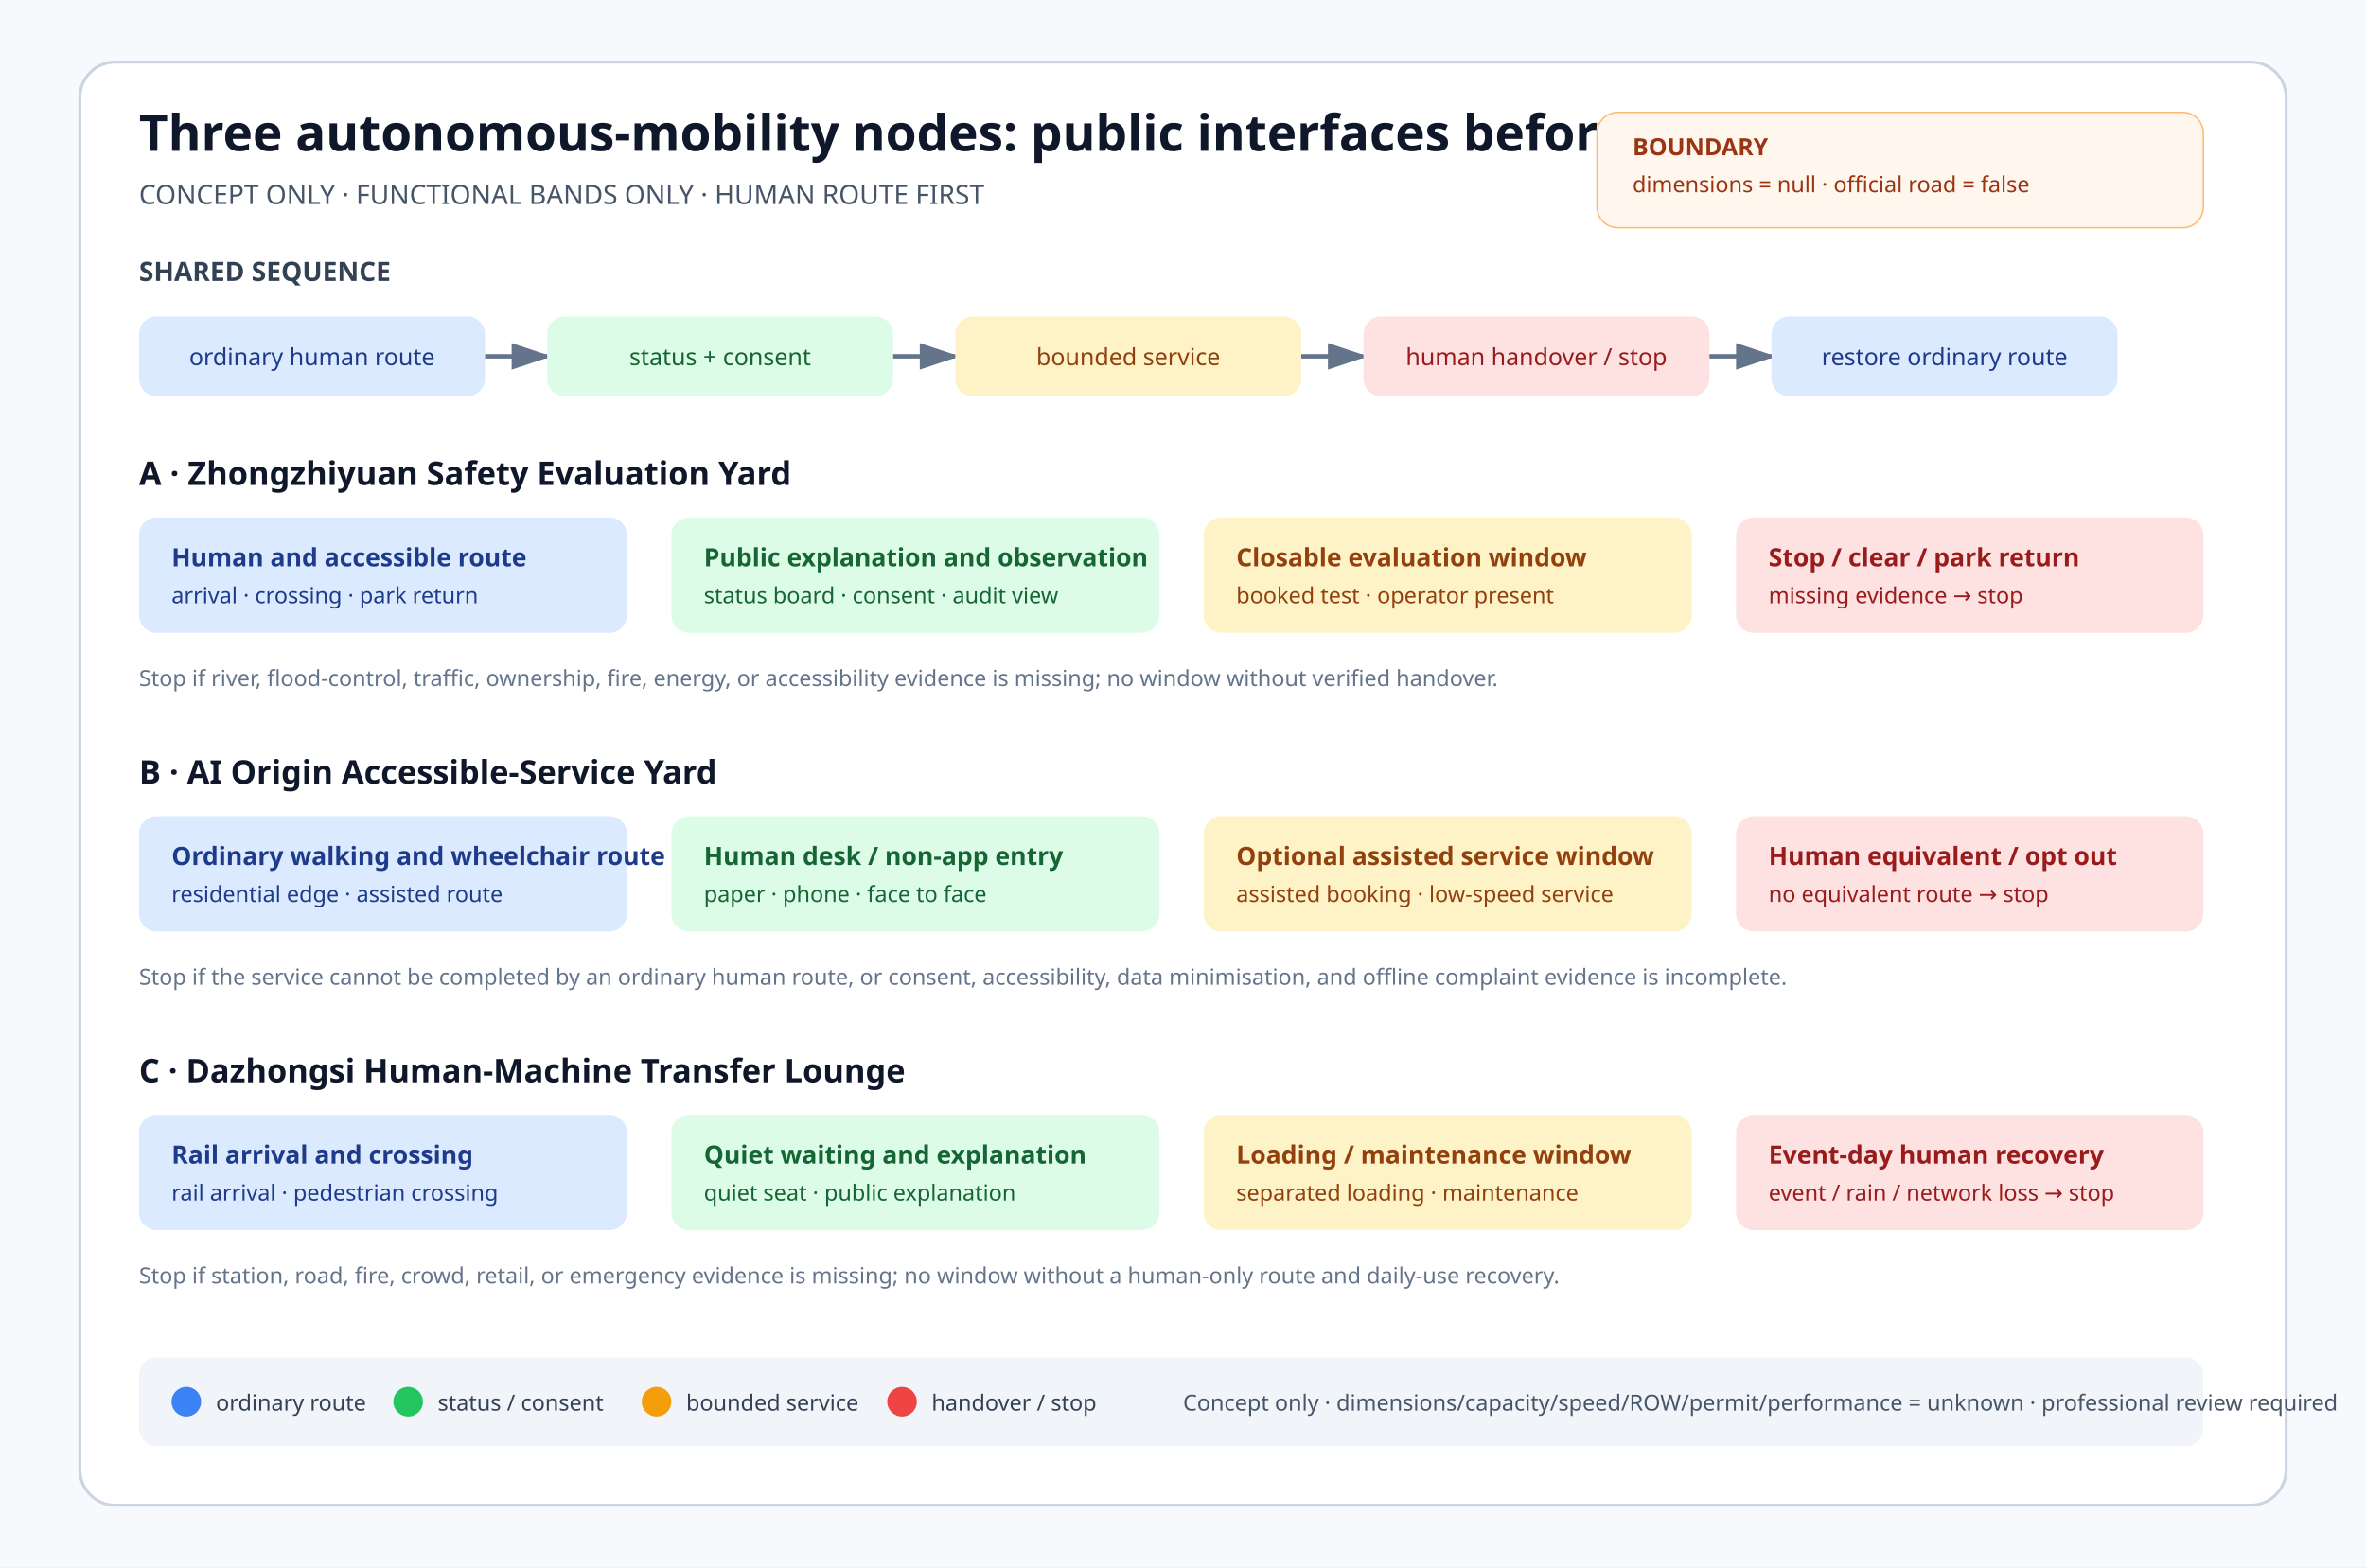
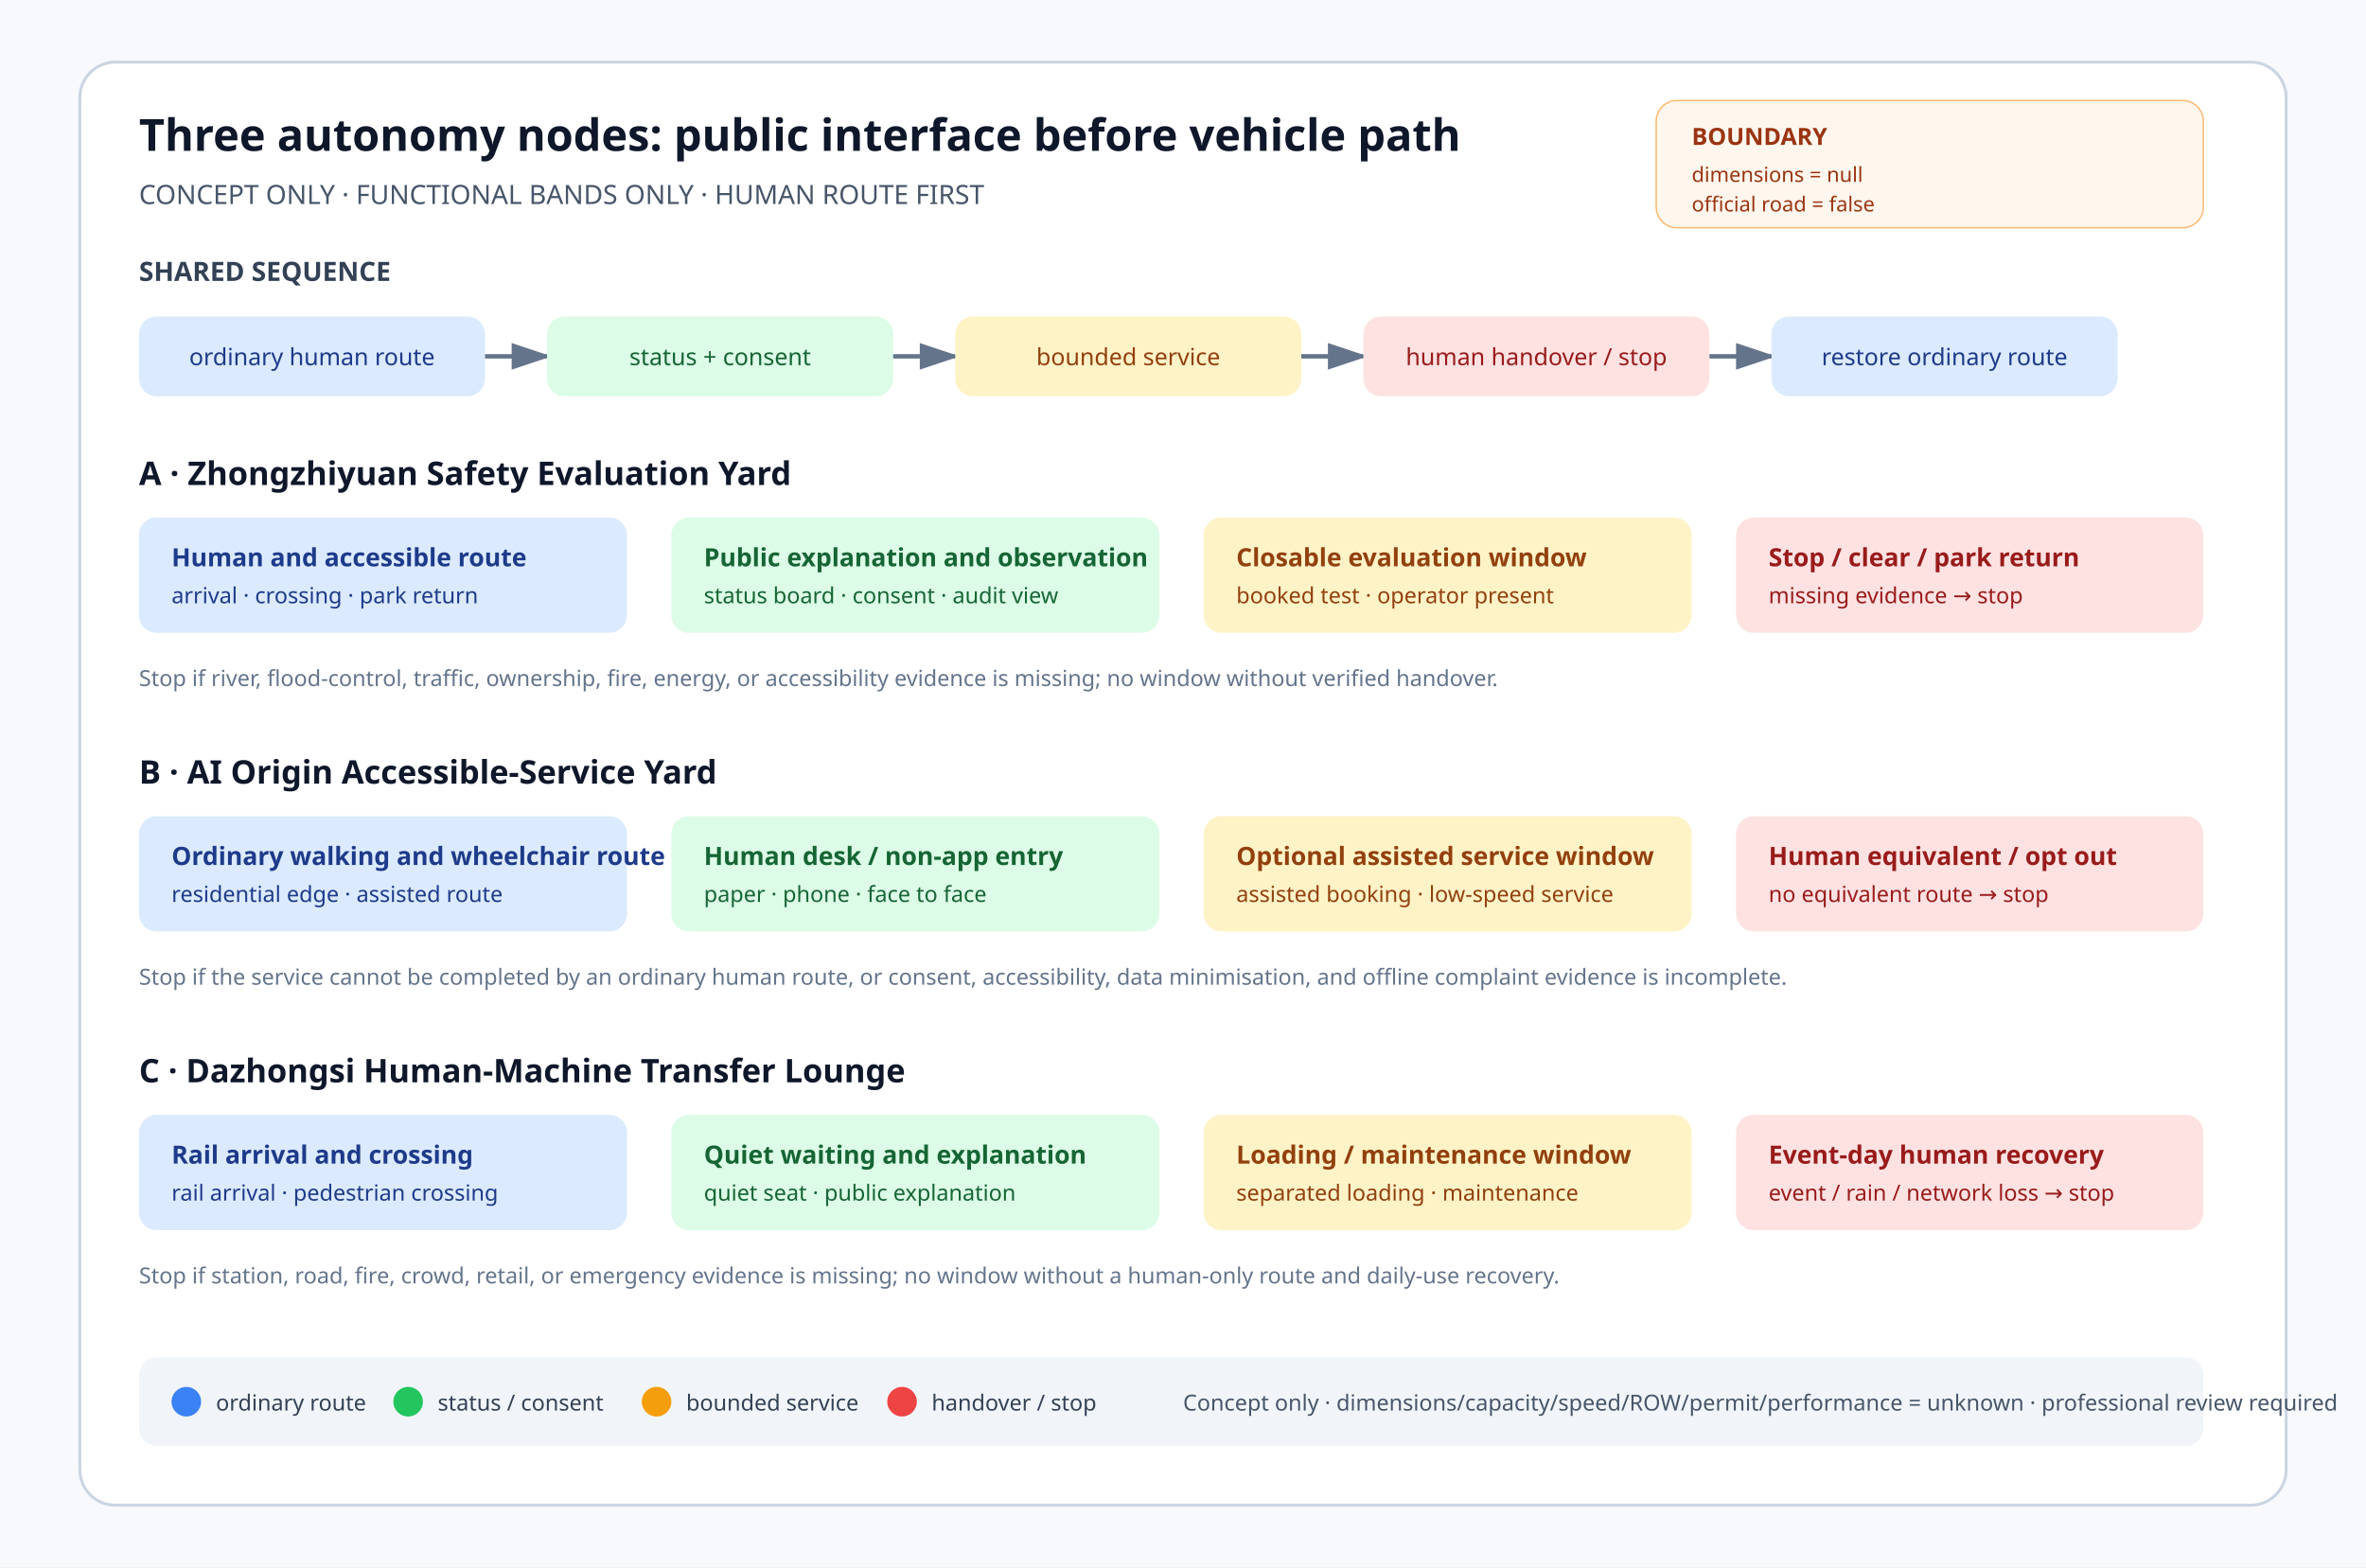
<svg xmlns="http://www.w3.org/2000/svg" width="1600" height="1060" viewBox="0 0 1600 1060" role="img" aria-labelledby="title desc">
  <rect width="1600" height="1060" fill="#f7f9fc" />
  <rect x="54" y="42" width="1492" height="976" rx="24" fill="#ffffff" stroke="#cbd5e1" stroke-width="2" />
-   <text x="94" y="102" fill="#0f172a" font-family="sans-serif" font-size="34" font-weight="700">Three autonomous-mobility nodes: public interfaces before vehicle paths</text>
+   <text x="94" y="102" fill="#0f172a" font-family="sans-serif" font-size="30" font-weight="700">Three autonomy nodes: public interface before vehicle path</text>
  <text x="94" y="138" fill="#475569" font-family="sans-serif" font-size="18">CONCEPT ONLY · FUNCTIONAL BANDS ONLY · HUMAN ROUTE FIRST</text>
-   <rect x="1080" y="76" width="410" height="78" rx="14" fill="#fff7ed" stroke="#fdba74" />
-   <text x="1104" y="105" fill="#9a3412" font-family="sans-serif" font-size="16" font-weight="700">BOUNDARY</text>
-   <text x="1104" y="130" fill="#9a3412" font-family="sans-serif" font-size="15">dimensions = null · official road = false</text>
+   <rect x="1120" y="68" width="370" height="86" rx="14" fill="#fff7ed" stroke="#fdba74" />
+   <text x="1144" y="98" fill="#9a3412" font-family="sans-serif" font-size="16" font-weight="700">BOUNDARY</text>
+   <text x="1144" y="123" fill="#9a3412" font-family="sans-serif" font-size="14">dimensions = null</text>
+   <text x="1144" y="143" fill="#9a3412" font-family="sans-serif" font-size="14">official road = false</text>
  <text x="94" y="190" fill="#334155" font-family="sans-serif" font-size="18" font-weight="700">SHARED SEQUENCE</text>
  <g font-family="sans-serif" font-size="16" text-anchor="middle">
    <rect x="94" y="214" width="234" height="54" rx="12" fill="#dbeafe" />
    <text x="211" y="247" fill="#1e3a8a">ordinary human route</text>
    <path d="M328 241 H370" stroke="#64748b" stroke-width="3" marker-end="url(#arrow)" />
    <rect x="370" y="214" width="234" height="54" rx="12" fill="#dcfce7" />
    <text x="487" y="247" fill="#166534">status + consent</text>
    <path d="M604 241 H646" stroke="#64748b" stroke-width="3" marker-end="url(#arrow)" />
    <rect x="646" y="214" width="234" height="54" rx="12" fill="#fef3c7" />
    <text x="763" y="247" fill="#92400e">bounded service</text>
    <path d="M880 241 H922" stroke="#64748b" stroke-width="3" marker-end="url(#arrow)" />
    <rect x="922" y="214" width="234" height="54" rx="12" fill="#fee2e2" />
    <text x="1039" y="247" fill="#991b1b">human handover / stop</text>
    <path d="M1156 241 H1198" stroke="#64748b" stroke-width="3" marker-end="url(#arrow)" />
    <rect x="1198" y="214" width="234" height="54" rx="12" fill="#dbeafe" />
    <text x="1315" y="247" fill="#1e3a8a">restore ordinary route</text>
  </g>
  <g font-family="sans-serif">
    <text x="94" y="328" fill="#0f172a" font-size="22" font-weight="700">A · Zhongzhiyuan Safety Evaluation Yard</text>
    <rect x="94" y="350" width="330" height="78" rx="12" fill="#dbeafe" />
    <text x="116" y="383" fill="#1e3a8a" font-size="17" font-weight="700">Human and accessible route</text>
    <text x="116" y="408" fill="#1e3a8a" font-size="15">arrival · crossing · park return</text>
    <rect x="454" y="350" width="330" height="78" rx="12" fill="#dcfce7" />
    <text x="476" y="383" fill="#166534" font-size="17" font-weight="700">Public explanation and observation</text>
    <text x="476" y="408" fill="#166534" font-size="15">status board · consent · audit view</text>
    <rect x="814" y="350" width="330" height="78" rx="12" fill="#fef3c7" />
    <text x="836" y="383" fill="#92400e" font-size="17" font-weight="700">Closable evaluation window</text>
    <text x="836" y="408" fill="#92400e" font-size="15">booked test · operator present</text>
    <rect x="1174" y="350" width="316" height="78" rx="12" fill="#fee2e2" />
    <text x="1196" y="383" fill="#991b1b" font-size="17" font-weight="700">Stop / clear / park return</text>
    <text x="1196" y="408" fill="#991b1b" font-size="15">missing evidence → stop</text>
    <text x="94" y="464" fill="#64748b" font-size="15">Stop if river, flood-control, traffic, ownership, fire, energy, or accessibility evidence is missing; no window without verified handover.</text>
    <text x="94" y="530" fill="#0f172a" font-size="22" font-weight="700">B · AI Origin Accessible-Service Yard</text>
    <rect x="94" y="552" width="330" height="78" rx="12" fill="#dbeafe" />
    <text x="116" y="585" fill="#1e3a8a" font-size="17" font-weight="700">Ordinary walking and wheelchair route</text>
    <text x="116" y="610" fill="#1e3a8a" font-size="15">residential edge · assisted route</text>
    <rect x="454" y="552" width="330" height="78" rx="12" fill="#dcfce7" />
    <text x="476" y="585" fill="#166534" font-size="17" font-weight="700">Human desk / non-app entry</text>
    <text x="476" y="610" fill="#166534" font-size="15">paper · phone · face to face</text>
    <rect x="814" y="552" width="330" height="78" rx="12" fill="#fef3c7" />
    <text x="836" y="585" fill="#92400e" font-size="17" font-weight="700">Optional assisted service window</text>
    <text x="836" y="610" fill="#92400e" font-size="15">assisted booking · low-speed service</text>
    <rect x="1174" y="552" width="316" height="78" rx="12" fill="#fee2e2" />
    <text x="1196" y="585" fill="#991b1b" font-size="17" font-weight="700">Human equivalent / opt out</text>
    <text x="1196" y="610" fill="#991b1b" font-size="15">no equivalent route → stop</text>
    <text x="94" y="666" fill="#64748b" font-size="15">Stop if the service cannot be completed by an ordinary human route, or consent, accessibility, data minimisation, and offline complaint evidence is incomplete.</text>
    <text x="94" y="732" fill="#0f172a" font-size="22" font-weight="700">C · Dazhongsi Human-Machine Transfer Lounge</text>
    <rect x="94" y="754" width="330" height="78" rx="12" fill="#dbeafe" />
    <text x="116" y="787" fill="#1e3a8a" font-size="17" font-weight="700">Rail arrival and crossing</text>
    <text x="116" y="812" fill="#1e3a8a" font-size="15">rail arrival · pedestrian crossing</text>
    <rect x="454" y="754" width="330" height="78" rx="12" fill="#dcfce7" />
    <text x="476" y="787" fill="#166534" font-size="17" font-weight="700">Quiet waiting and explanation</text>
    <text x="476" y="812" fill="#166534" font-size="15">quiet seat · public explanation</text>
    <rect x="814" y="754" width="330" height="78" rx="12" fill="#fef3c7" />
    <text x="836" y="787" fill="#92400e" font-size="17" font-weight="700">Loading / maintenance window</text>
    <text x="836" y="812" fill="#92400e" font-size="15">separated loading · maintenance</text>
    <rect x="1174" y="754" width="316" height="78" rx="12" fill="#fee2e2" />
    <text x="1196" y="787" fill="#991b1b" font-size="17" font-weight="700">Event-day human recovery</text>
    <text x="1196" y="812" fill="#991b1b" font-size="15">event / rain / network loss → stop</text>
    <text x="94" y="868" fill="#64748b" font-size="15">Stop if station, road, fire, crowd, retail, or emergency evidence is missing; no window without a human-only route and daily-use recovery.</text>
  </g>
  <rect x="94" y="918" width="1396" height="60" rx="12" fill="#f1f5f9" />
  <circle cx="126" cy="948" r="10" fill="#3b82f6" />
  <text x="146" y="954" fill="#334155" font-family="sans-serif" font-size="15">ordinary route</text>
  <circle cx="276" cy="948" r="10" fill="#22c55e" />
  <text x="296" y="954" fill="#334155" font-family="sans-serif" font-size="15">status / consent</text>
  <circle cx="444" cy="948" r="10" fill="#f59e0b" />
  <text x="464" y="954" fill="#334155" font-family="sans-serif" font-size="15">bounded service</text>
  <circle cx="610" cy="948" r="10" fill="#ef4444" />
  <text x="630" y="954" fill="#334155" font-family="sans-serif" font-size="15">handover / stop</text>
  <text x="800" y="954" fill="#475569" font-family="sans-serif" font-size="15">Concept only · dimensions/capacity/speed/ROW/permit/performance = unknown · professional review required</text>
  <defs>
    <marker id="arrow" markerWidth="10" markerHeight="10" refX="8" refY="3" orient="auto">
      <path d="M0,0 L0,6 L9,3 z" fill="#64748b" />
    </marker>
  </defs>
</svg>
